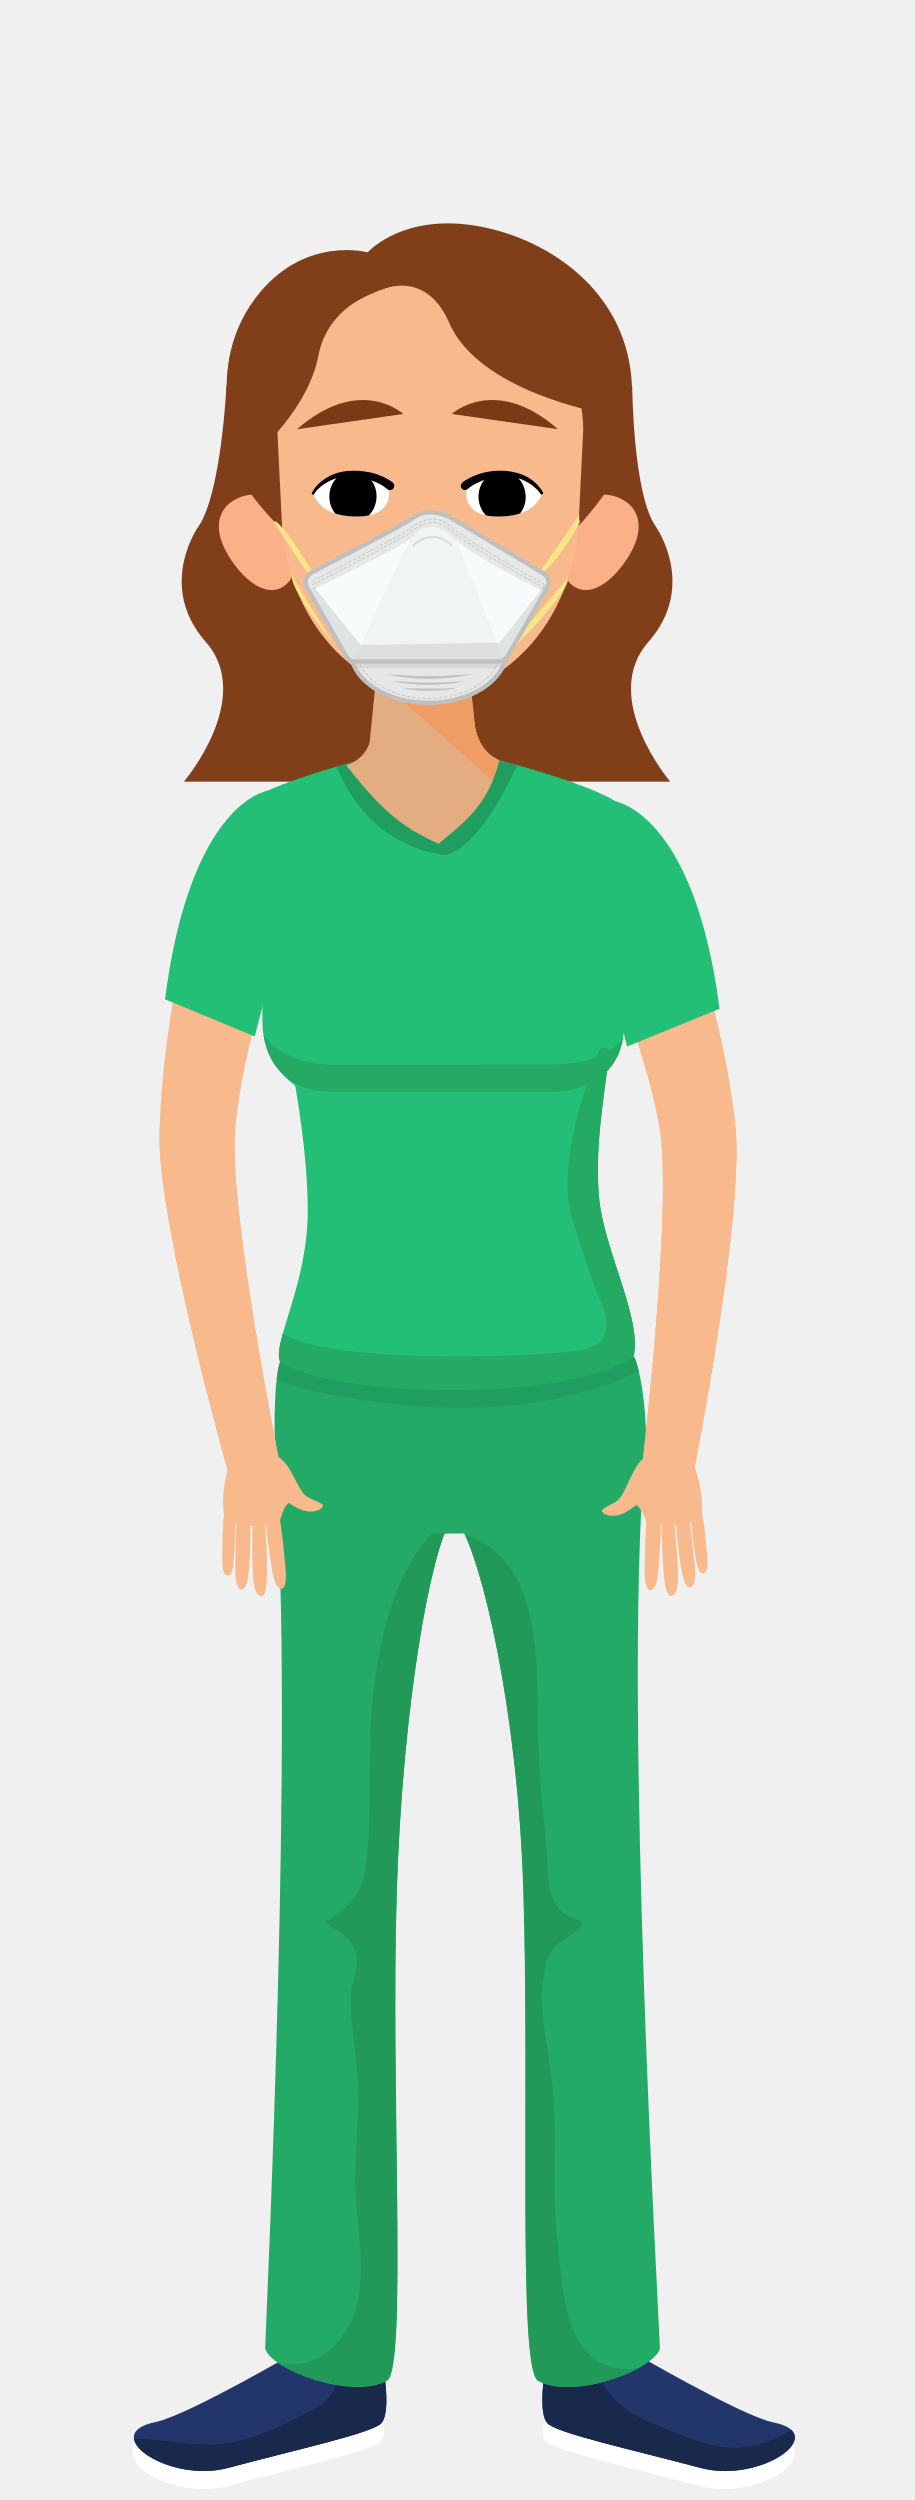
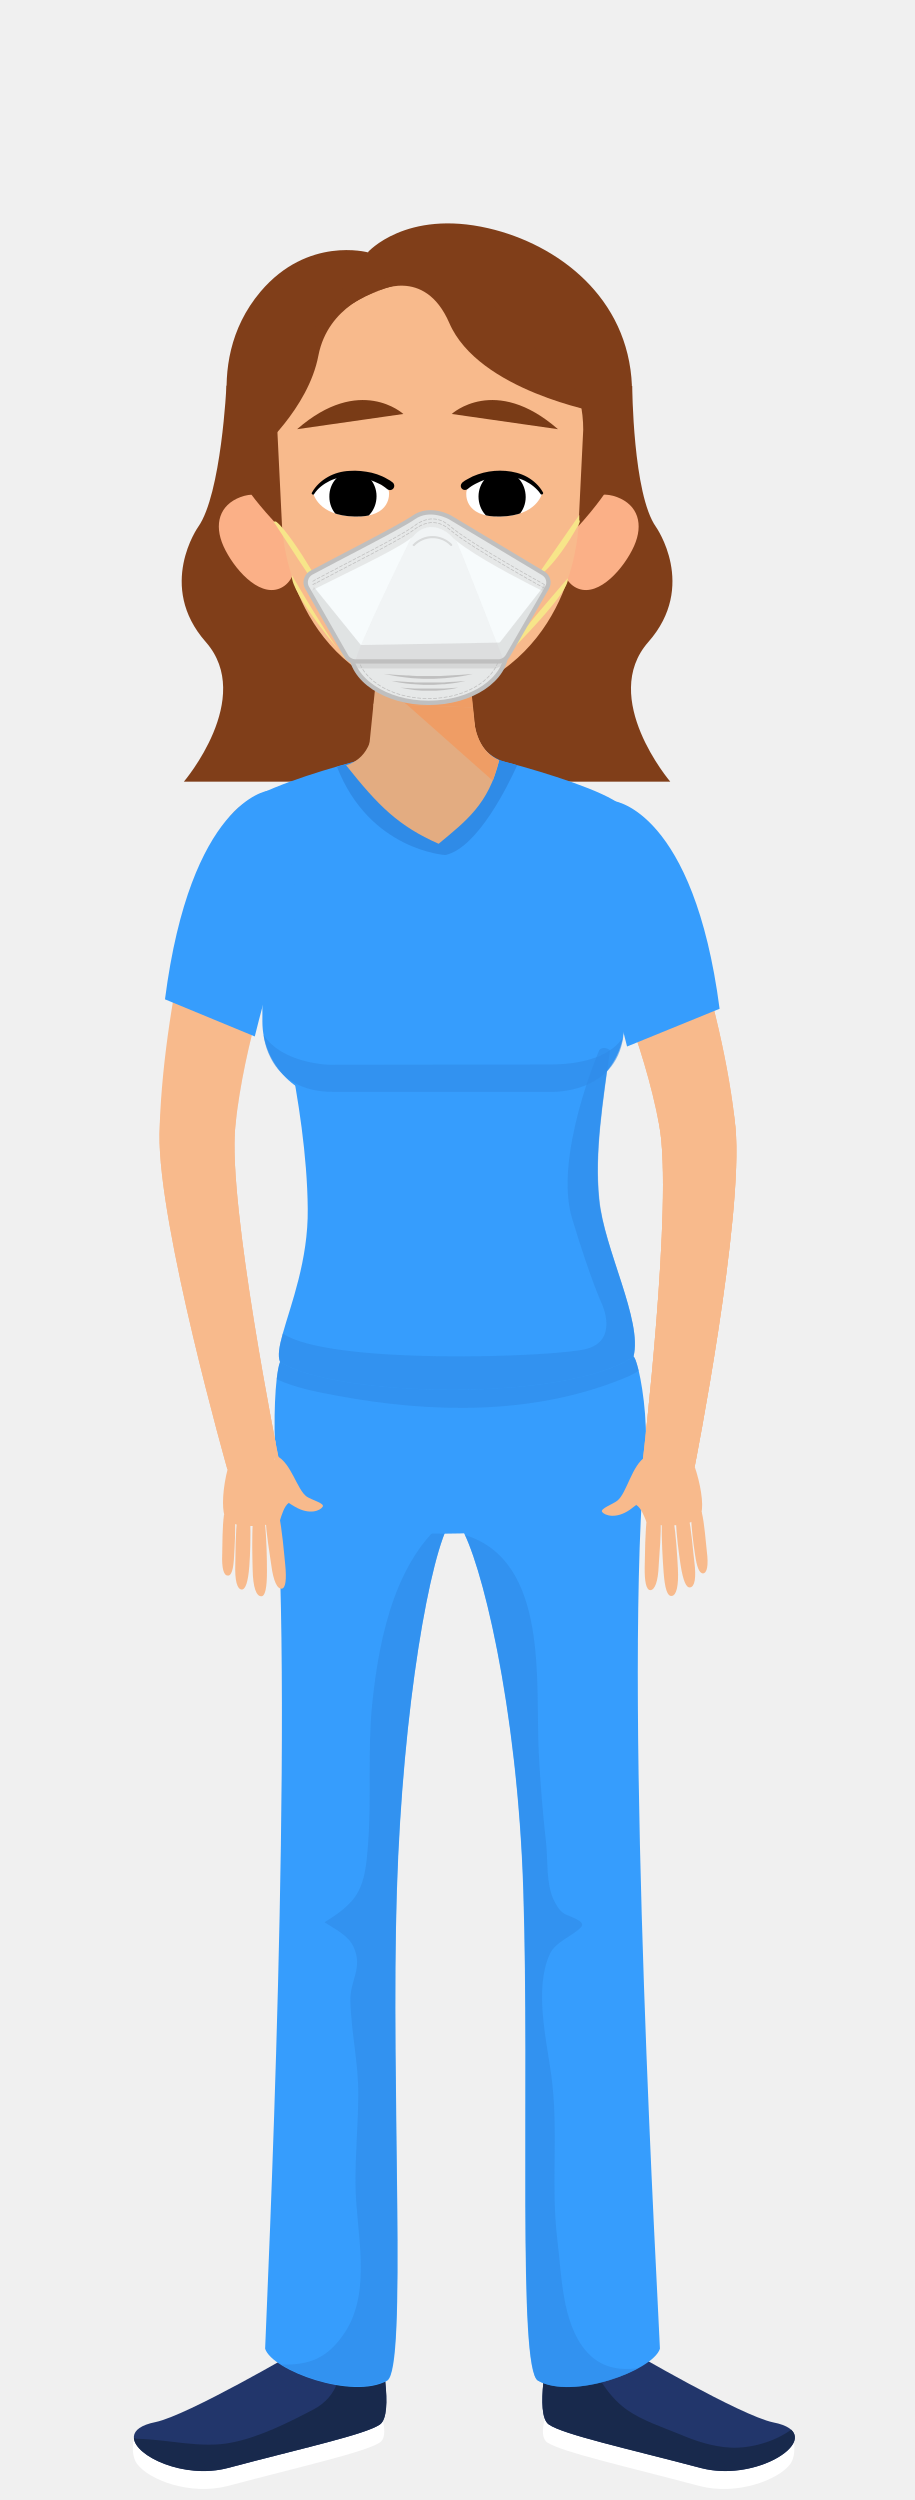
<svg xmlns="http://www.w3.org/2000/svg" xmlns:xlink="http://www.w3.org/1999/xlink" version="1.1" id="Layer_1" x="0px" y="0px" viewBox="0 0 300.5 821.3" style="enable-background:new 0 0 300.5 821.3;" xml:space="preserve">
  <style type="text/css">
	.st0{fill:#F8BA8C;}
	.st1{fill:#FFFFFF;}
	.st2{fill:#22366B;}
	.st3{fill:#18294C;}
- 	.st4{fill:#22AA66;}
- 	.st5{fill:#229958;}
- 	.st6{fill:#209E5F;}
- 	.st7{fill:#803E19;}
- 	.st8{fill:#FBB087;}
- 	.st9{fill:#EF9D65;}
- 	.st10{fill:#E3AC81;}
+ 	.st4{fill:#369DFD;}
+ 	.st5{opacity:0.6;fill:#2F8BE7;}
+ 	.st6{fill:#803E19;}
+ 	.st7{fill:#FBB087;}
+ 	.st8{fill:none;}
+ 	.st9{fill:#E3AC81;}
+ 	.st10{fill:#EF9D65;}
	.st11{clip-path:url(#SVGID_2_);}
	.st12{clip-path:url(#SVGID_4_);}
	.st13{fill:#793B16;}
- 	.st14{fill:#24BF77;}
- 	.st15{fill:#24AA63;}
- 	.st16{fill:#EADBD5;}
- 	.st17{fill:#EADBD8;}
- 	.st18{fill:#F7E589;}
- 	.st19{fill:#E6E8E8;}
- 	.st20{fill:none;stroke:#BFBFBF;stroke-width:1.433;stroke-miterlimit:10;}
- 	.st21{fill:none;stroke:#BFBFBF;stroke-width:0.249;stroke-miterlimit:10;stroke-dasharray:0,0.498,1.246,0,0,0;}
- 	.st22{opacity:0.4;fill:#BFBFBF;enable-background:new    ;}
- 	.st23{fill:none;stroke:#BFBFBF;stroke-width:0.239;stroke-miterlimit:10;stroke-dasharray:1.194,0,0,0;}
- 	.st24{fill:none;stroke:#BFBFBF;stroke-width:0.239;stroke-miterlimit:10;stroke-dasharray:0,0.468,1.194,0,0,0;}
- 	.st25{fill:#BFBFBF;}
- 	.st26{fill:#F7FBFC;}
- 	.st27{opacity:0.3;}
- 	.st28{opacity:0.4;clip-path:url(#SVGID_6_);fill:#BFBFBF;enable-background:new    ;}
- 	.st29{opacity:0.5;}
+ 	.st14{fill:#2F8BE7;}
+ 	.st15{fill:#EADBD5;}
+ 	.st16{fill:#EADBD8;}
+ 	.st17{fill:#F7E589;}
+ 	.st18{fill:#E6E8E8;}
+ 	.st19{fill:none;stroke:#BFBFBF;stroke-width:1.433;stroke-miterlimit:10;}
+ 	.st20{fill:none;stroke:#BFBFBF;stroke-width:0.249;stroke-miterlimit:10;stroke-dasharray:0,0.498,1.246,0,0,0;}
+ 	.st21{opacity:0.4;fill:#BFBFBF;enable-background:new    ;}
+ 	.st22{fill:none;stroke:#BFBFBF;stroke-width:0.239;stroke-miterlimit:10;stroke-dasharray:1.194,0,0,0;}
+ 	.st23{fill:none;stroke:#BFBFBF;stroke-width:0.239;stroke-miterlimit:10;stroke-dasharray:0,0.468,1.194,0,0,0;}
+ 	.st24{fill:#BFBFBF;}
+ 	.st25{fill:#F7FBFC;}
+ 	.st26{opacity:0.3;}
+ 	.st27{opacity:0.4;clip-path:url(#SVGID_6_);fill:#BFBFBF;enable-background:new    ;}
+ 	.st28{opacity:0.5;}
</style>
  <g id="BACKGROUND">
</g>
  <g id="OBJECT">
    <path class="st0" d="M228.2,481.9l-17-2.4c0,0,10-84.7,5.4-109.7c-5.1-27.7-17.9-55.3-17.9-55.3s-6.9-55.1,6.3-49.7   s32.8,66.9,36.6,105.5C244.4,400,228.2,481.9,228.2,481.9z" />
    <g>
      <g>
        <g>
          <g>
            <path class="st1" d="M74.8,816.7c24.4-6.5,45.1-11.1,50-14.3c3.3-2.2-0.1-10.7-0.1-10.7L98.4,778L44,800.8c0,0-1.3,5.4,1,8.6       C48.9,814.7,62.5,819.9,74.8,816.7z" />
            <path class="st1" d="M229.8,816.7c-24.4-6.5-45.1-11.1-50-14.3c-3.3-2.2,0.1-10.7,0.1-10.7l26.3-13.7l54.4,22.9       c0,0,1.3,5.4-1,8.6C255.7,814.7,242.1,819.9,229.8,816.7z" />
            <path class="st2" d="M230.3,810.8c-24.4-6.5-45.2-11-50-14.3s0-24.9,0-24.9l26.4,0.5c0,0,36.7,21.5,47.3,23.7       C273.1,799.5,250,815.9,230.3,810.8z" />
            <path class="st3" d="M259.9,798.2c-5.4,4-13.4,6.2-19.8,5.9c-5.9-0.3-11.4-2.1-16.8-4.4c-5.6-2.3-12.3-4.5-17.3-8       c-7.2-5.1-10.4-12.9-15.2-19.9l-10.5-0.2c0,0-4.8,21.5,0,24.9c4.8,3.3,25.6,7.9,50,14.3C247,815.2,266.2,804,259.9,798.2z" />
            <path class="st4" d="M151.2,501.4c6.7,10.5,18.8,58.9,20.7,119.6c2.1,65.5-1.9,157.2,4.8,161.1c11.3,6.4,37.8-3.3,40.1-10.5       c-0.5-13.9-11.7-207.7-5.3-288.7C174.1,461.1,136,477.4,151.2,501.4z" />
            <path class="st5" d="M192.4,772.2c-7.8-9.2-7.9-25-9.3-36.4c-2.2-18.1,0.5-35.9-2-54.1c-1.6-11.8-5.7-28.6-0.4-39.9       c1.9-4,7.4-5.7,10.2-8.7c1.9-2-4.3-3.6-5.5-4.4c-1.7-1-2.9-3.2-3.7-5c-2.3-5.4-1.7-12.5-2.3-18.3c-1.1-9.8-1.9-19.7-2.4-29.5       c-1.2-22.8,3.6-63-24.2-71.6c6.9,14.8,17.4,60.5,19.2,116.7c2.1,65.5-1.9,157.2,4.8,161.1c8,4.6,23.7,1,32.9-4.1       C203.3,778.8,197.2,777.9,192.4,772.2z" />
            <path class="st2" d="M74.8,810.8c24.4-6.5,45.2-11,50-14.3s0-24.9,0-24.9L98.4,772c0,0-36.7,21.5-47.3,23.7       C32,799.5,55.2,815.9,74.8,810.8z" />
            <path class="st3" d="M124.8,771.6l-14,0.3c2.4,7.1,0.2,15.5-7.9,19.7c-8.2,4.3-17.6,9-26.6,10.8c-10.1,2.1-20.8-1-31-1.2       c-0.5,0-0.9-0.1-1.3-0.3c0.2,5.9,16.4,13.7,30.8,9.9c24.4-6.5,45.2-11,50-14.3C129.6,793.1,124.8,771.6,124.8,771.6z" />
            <path class="st4" d="M148.1,499.5c-6.7,10.5-15.8,60.8-17.7,121.5c-2.1,65.5,3.5,157.2-3.2,161.1c-11.3,6.4-37.8-3.3-40.1-10.5       c0.5-14.3,9.7-207.4,3.2-288.8C127.8,461,163.3,475.6,148.1,499.5z" />
            <path class="st5" d="M148.1,499.5c0.5-0.8,0.9-1.5,1.3-2.3c-19.2,13-24.8,40.2-27.1,62.3c-1.6,15.6-0.2,31-1.4,46.5       c-0.5,6.1-0.9,13.2-5,18.1c-2.6,3.1-5.9,5.3-9.3,7.4c3.5,2.3,7.8,4.3,9.5,8c3.3,7-1.2,11-1,18c0.3,10.1,2.6,20.1,2.6,30.3       c0,10.3-1.1,20.5-0.9,30.8c0.3,15.1,5.4,33.8-3.4,47.5c-6,9.2-12.5,10.9-21,10.7c8.9,5.6,26.2,10,34.7,5.1       c6.7-3.8,1.1-95.6,3.2-161.1C132.3,560.3,141.4,510.1,148.1,499.5z" />
            <path class="st4" d="M211.6,482.9c-3.2,26.1-117,27.9-120.2,4.9c-1.5-10.9-1.5-26-0.5-34.8c0.3-2.4,0.6-4.3,1.1-5.6       c2-6,112.9-18.2,116.1-1.7c0.4,0,1,1.7,1.7,4.5C211.4,457,213.2,470.4,211.6,482.9z" />
-             <path class="st6" d="M209.8,450.3c-1.7,1.2-3.6,2-5.6,2.8c-29.4,11.8-62.5,11.2-93.6,5.4c-6.3-1.2-13.5-2.5-19.7-5.4       c0.3-2.4,0.6-4.3,1.1-5.6c2-6,112.9-18.2,116.1-1.7C208.5,445.7,209.1,447.4,209.8,450.3z" />
-             <g>
-               <path class="st7" d="M74.4,126.7c0,0-1.7,35.7-9.3,46.4c0,0-13.7,19.4,2.5,37.8s-7.2,45.9-7.2,45.9H139V122.1L74.4,126.7z" />
-               <path class="st7" d="M207.7,126.8c0,0,0.2,35.6,7.8,46.3c0,0,13.7,19.4-2.5,37.8s7.2,45.9,7.2,45.9h-78.5V122.1L207.7,126.8z" />
-               <path class="st7" d="M203.4,137.9c0,34.8-28.2,62.9-62.9,62.9s-62.9-28.2-62.9-62.9c0-34.8,28.2-57.6,62.9-57.6        S203.4,103.1,203.4,137.9z" />
-               <g>
-                 <g>
-                   <g>
-                     <path class="st8" d="M95.6,171.9c3.2,7.2,3,18.9-3.9,21.5s-15-6.7-18.3-14c-3.2-7.2-1.3-13.5,5.6-16.1           C85.9,160.7,92.4,164.6,95.6,171.9z" />
-                   </g>
-                 </g>
-                 <line class="st9" x1="81.1" y1="172" x2="92.6" y2="181.1" />
-               </g>
-               <g>
-                 <g>
-                   <g>
-                     <path class="st8" d="M186.1,171.9c-3.2,7.2-3,18.9,3.9,21.5s15-6.7,18.3-14c3.2-7.2,1.3-13.5-5.6-16.1           C195.8,160.7,189.3,164.6,186.1,171.9z" />
-                   </g>
-                 </g>
-                 <line class="st9" x1="201.8" y1="172" x2="190.3" y2="181.1" />
-               </g>
-               <path class="st7" d="M198.4,162.5c0,0-25.1,37-57,37s-58.8-37-58.8-37c0-30.6,26.9-74,58.8-74S198.4,131.8,198.4,162.5z" />
-               <g>
-                 <polygon class="st10" points="124.7,211.6 117.4,283.5 160.5,283.5 153.1,210.9        " />
-                 <polygon class="st9" points="123.7,223.8 157.2,249.7 153.6,214.9        " />
+             <path class="st5" d="M209.8,450.3c-1.7,1.2-3.6,2-5.6,2.8c-29.4,11.8-62.5,11.2-93.6,5.4c-6.3-1.2-13.5-2.5-19.7-5.4       c0.3-2.4,0.6-4.3,1.1-5.6c2-6,112.9-18.2,116.1-1.7C208.5,445.7,209.1,447.4,209.8,450.3z" />
+             <g>
+               <path class="st6" d="M74.4,126.7c0,0-1.7,35.7-9.3,46.4c0,0-13.7,19.4,2.5,37.8s-7.2,45.9-7.2,45.9H139V122.1L74.4,126.7z" />
+               <path class="st6" d="M207.7,126.8c0,0,0.2,35.6,7.8,46.3c0,0,13.7,19.4-2.5,37.8s7.2,45.9,7.2,45.9h-78.5V122.1L207.7,126.8z" />
+               <path class="st6" d="M203.4,137.9c0,34.8-28.2,62.9-62.9,62.9s-62.9-28.2-62.9-62.9c0-34.8,28.2-57.6,62.9-57.6        S203.4,103.1,203.4,137.9z" />
+               <g>
+                 <g>
+                   <g>
+                     <path class="st7" d="M95.6,171.9c3.2,7.2,3,18.9-3.9,21.5s-15-6.7-18.3-14c-3.2-7.2-1.3-13.5,5.6-16.1           C85.9,160.7,92.4,164.6,95.6,171.9z" />
+                   </g>
+                 </g>
+                 <line class="st8" x1="81.1" y1="172" x2="92.6" y2="181.1" />
+               </g>
+               <g>
+                 <g>
+                   <g>
+                     <path class="st7" d="M186.1,171.9c-3.2,7.2-3,18.9,3.9,21.5s15-6.7,18.3-14c3.2-7.2,1.3-13.5-5.6-16.1           C195.8,160.7,189.3,164.6,186.1,171.9z" />
+                   </g>
+                 </g>
+                 <line class="st8" x1="201.8" y1="172" x2="190.3" y2="181.1" />
+               </g>
+               <path class="st6" d="M198.4,162.5c0,0-25.1,37-57,37s-58.8-37-58.8-37c0-30.6,26.9-74,58.8-74S198.4,131.8,198.4,162.5z" />
+               <g>
+                 <polygon class="st9" points="124.7,211.6 117.4,283.5 160.5,283.5 153.1,210.9        " />
+                 <polygon class="st10" points="123.7,223.8 157.2,249.7 153.6,214.9        " />
              </g>
              <g>
                <g>
                  <path id="XMLID_9_" class="st0" d="M141.4,92.3L141.4,92.3c-26.7,0-50.3,23.4-50.3,48.9l1.5,30.6c0,0,0.6,43.4,41.7,56.6          c4.6,1.5,9.5,1.5,14.1,0c41.2-13.2,41.7-56.6,41.7-56.6l1.5-30.6C191.7,115.7,168.1,92.3,141.4,92.3z" />
                </g>
              </g>
              <g>
                <g>
                  <g>
                    <g>
                      <path id="XMLID_8_" class="st1" d="M153.2,161.8c0,0,0.1-6.5,12.5-5.6c11.1,0.8,12.4,5.8,12.4,5.8s-1.6,7.5-13.8,7.7            C152.1,170,153.2,161.8,153.2,161.8z" />
                    </g>
                    <g>
-                       <defs>
-                         <path id="SVGID_1_" d="M153.2,161.8c0,0,0.1-6.5,12.5-5.6c11.1,0.8,12.4,5.8,12.4,5.8s-1.6,7.5-13.8,7.7             C152.1,170,153.2,161.8,153.2,161.8z" />
-                       </defs>
-                       <clipPath id="SVGID_2_">
-                         <use xlink:href="#SVGID_1_" style="overflow:visible;" />
-                       </clipPath>
-                       <path class="st11" d="M172.7,163.3c0,4.6-3.5,8.4-7.8,8.3c-4.3,0-7.7-3.8-7.7-8.5c0-4.6,3.5-8.4,7.8-8.3            C169.3,154.8,172.7,158.6,172.7,163.3z" />
+                       <g>
+                         <defs>
+                           <path id="SVGID_1_" d="M153.2,161.8c0,0,0.1-6.5,12.5-5.6c11.1,0.8,12.4,5.8,12.4,5.8s-1.6,7.5-13.8,7.7              C152.1,170,153.2,161.8,153.2,161.8z" />
+                         </defs>
+                         <clipPath id="SVGID_2_">
+                           <use xlink:href="#SVGID_1_" style="overflow:visible;" />
+                         </clipPath>
+                         <path class="st11" d="M172.7,163.3c0,4.6-3.5,8.4-7.8,8.3c-4.3,0-7.7-3.8-7.7-8.5c0-4.6,3.5-8.4,7.8-8.3             C169.3,154.8,172.7,158.6,172.7,163.3z" />
+                       </g>
                    </g>
                  </g>
                  <g>
                    <path d="M151.9,158.5c0.6-0.5,1.1-0.8,1.7-1.1c0.6-0.3,1.1-0.6,1.7-0.9c1.2-0.5,2.3-0.9,3.5-1.2c2.4-0.6,4.9-0.8,7.3-0.6           c2.5,0.2,4.9,0.8,7.1,2c2.1,1.2,4,2.9,5.2,5.1c0.1,0.2,0,0.5-0.2,0.6s-0.5,0.1-0.6-0.1l0,0c-1.2-1.8-3.1-3.3-5.1-4.3           s-4.3-1.4-6.5-1.4s-4.5,0.4-6.6,1c-1.1,0.3-2.1,0.8-3.1,1.3c-0.5,0.3-1,0.5-1.4,0.8s-0.9,0.6-1.2,0.9l0,0           c-0.6,0.5-1.5,0.5-2-0.1S151.3,159.1,151.9,158.5C151.9,158.6,151.9,158.5,151.9,158.5z" />
                  </g>
                </g>
                <g>
                  <g>
                    <g>
                      <path id="XMLID_7_" class="st1" d="M127.8,161.8c0,0-0.1-6.5-12.5-5.6c-11.1,0.8-12.4,5.8-12.4,5.8s1.5,7.5,13.7,7.7            C128.8,170,127.8,161.8,127.8,161.8z" />
                    </g>
                    <g>
-                       <defs>
-                         <path id="SVGID_3_" d="M127.8,161.8c0,0-0.1-6.5-12.5-5.6c-11.1,0.8-12.4,5.8-12.4,5.8s1.5,7.5,13.7,7.7             C128.8,170,127.8,161.8,127.8,161.8z" />
-                       </defs>
-                       <clipPath id="SVGID_4_">
-                         <use xlink:href="#SVGID_3_" style="overflow:visible;" />
-                       </clipPath>
-                       <path class="st12" d="M108.2,163.2c0,4.6,3.5,8.4,7.8,8.3c4.3,0,7.7-3.8,7.7-8.5c0-4.6-3.5-8.4-7.8-8.3            C111.6,154.8,108.1,158.6,108.2,163.2z" />
+                       <g>
+                         <defs>
+                           <path id="SVGID_3_" d="M127.8,161.8c0,0-0.1-6.5-12.5-5.6c-11.1,0.8-12.4,5.8-12.4,5.8s1.5,7.5,13.7,7.7              C128.8,170,127.8,161.8,127.8,161.8z" />
+                         </defs>
+                         <clipPath id="SVGID_4_">
+                           <use xlink:href="#SVGID_3_" style="overflow:visible;" />
+                         </clipPath>
+                         <path class="st12" d="M108.2,163.2c0,4.6,3.5,8.4,7.8,8.3c4.3,0,7.7-3.8,7.7-8.5c0-4.6-3.5-8.4-7.8-8.3             C111.6,154.8,108.1,158.6,108.2,163.2z" />
+                       </g>
                    </g>
                  </g>
                  <g>
                    <path d="M127.1,160.6c-0.3-0.3-0.8-0.6-1.2-0.9c-0.4-0.3-0.9-0.6-1.4-0.8c-1-0.5-2-0.9-3.1-1.3c-2.1-0.7-4.4-1-6.6-1           s-4.5,0.4-6.5,1.4s-3.9,2.4-5.1,4.3l0,0c-0.1,0.2-0.4,0.3-0.6,0.1c-0.2-0.1-0.3-0.4-0.1-0.6c1.2-2.2,3.1-3.9,5.2-5.1           c2.1-1.2,4.6-1.9,7.1-2c2.5-0.2,4.9,0.1,7.3,0.6c1.2,0.3,2.4,0.7,3.5,1.2c0.6,0.3,1.1,0.5,1.7,0.9c0.6,0.3,1.1,0.6,1.7,1.1           c0.6,0.5,0.7,1.4,0.2,2S127.8,161.2,127.1,160.6C127.2,160.7,127.1,160.7,127.1,160.6L127.1,160.6z" />
                  </g>
                </g>
                <path class="st13" d="M148.4,136c0,0,14.2-13.1,34.9,5L148.4,136z" />
                <path class="st13" d="M132.5,136c0,0-14.2-13.1-34.9,5L132.5,136z" />
                <path class="st1" d="M127.5,191.9h27.3c0,0-1.5,8.9-13.7,8.9C128.8,200.8,127.5,191.9,127.5,191.9z" />
              </g>
-               <path class="st7" d="M123.7,95.8c0,0-15.9,4.5-19.1,21c-3.3,17.5-19.9,31.7-19.9,31.7s7.1-41.9,7.8-43.2        C93.3,104,123.7,95.8,123.7,95.8z" />
-               <path class="st7" d="M123.7,95.8c0,0,15.7-8.6,23.9,10.3c9.6,22.3,49.3,29.4,49.3,29.4S202,109,176.1,98        C150.3,86.9,139.5,86.6,123.7,95.8z" />
-               <path class="st7" d="M120.8,82.9c0,0,12.5-14.2,39.7-7.9c22.8,5.3,45.9,22.7,47.1,51.7l-10.3,9.4L157.2,95L120.8,82.9z" />
-               <path class="st7" d="M120.8,82.9c0,0-19.7-5.4-35.2,12.9C65,120.2,79.2,152,79.2,152l25.1-45.5L120.8,82.9z" />
-             </g>
-             <path class="st14" d="M208.1,445.7c-22.4,15.1-98,13.3-116.1,1.7c-0.8-1.9-0.3-5,0.9-9.3c2.6-9.4,8.4-24.1,8.2-41       c-0.3-34.8-12-76.2-12-76.2s6.4,2.6-0.2-0.6c0-0.1-0.1-0.2-0.1-0.3c-0.1-0.2-0.1-0.4-0.2-0.6c0,0,0,0,0-0.1l0,0       c0-0.1-0.1-0.2-0.1-0.3c-0.2-0.8-0.5-1.7-0.9-2.8c-0.2-0.7-0.4-1.4-0.6-2.1c-0.1-0.2-0.1-0.4-0.2-0.6c-0.1-0.4-0.3-0.8-0.4-1.3       c0,0,0,0,0-0.1l0,0c-1.7-5.6-3.4-11.7-4.8-17.5c-0.2-0.9-0.5-1.9-0.7-2.8c0-0.1,0-0.1,0-0.2c-2.6-10.1-5.1-23.9-3-25.7       c0.3-0.4,0.8-0.8,1.3-1.2l0,0c6-5.2,24.6-11.1,37.3-14.5l0,0c6.9-1.9,21.1-5.3,24.9-6c0,0,12.1,2.7,25,6.2l0,0       c13.5,3.6,32.1,9.5,37.6,14.1l0,0c0.6,0.5,1.1,1,1.4,1.5c1.2,1.8,0.7,9.3-0.3,20.4c-1.1,12.2-2.2,24.5-2.6,36.9       c0,0.2,0,0.3,0,0.4c-0.3,6.9-1.2,14.1-2.2,21.4c-2.2,16.5-5.1,33.5-3.5,48.9C198.4,410.4,211.2,433.9,208.1,445.7z" />
-             <path class="st14" d="M179.2,361.6h-67c-14.3,0-26-11.7-26-26v-4.4c0-14.3,11.7-26,26-26h67c14.3,0,20.2,0.5,20.2,14.8       l5.8,15.5C205.2,349.9,193.5,361.6,179.2,361.6z" />
-             <path class="st15" d="M208.1,445.7c-22.4,15.1-98,13.3-116.1,1.7c-0.8-1.9-0.3-5,0.9-9.3c15.6,10.5,89.3,7.7,99.5,5.1       c11.1-2.7,5.3-14.9,5.3-14.9s-3.5-7.4-9.7-27.8c-6.3-20.4,8.9-55.6,8.9-55.6c1-0.9,2.2-0.8,3.5,0.1       c-2.2,16.5-5.1,33.5-3.5,48.9C198.4,410.4,211.2,433.9,208.1,445.7z" />
-             <path class="st6" d="M169.9,251.4c-2.7,6-12.9,27.2-23.6,29.5c0,0-24.9-1.5-35.6-29c2-0.6,3.9-1.1,5.8-1.6l0,0       c0.2-0.1,0.4-0.2,0.6-0.3c0.1-0.1,0.3-0.2,0.4-0.3c1.3-0.9,3.3-2.5,5.4-5.4c0.1-0.2,0.2-0.3,0.3-0.5c0.2-0.3,0.4-0.6,0.6-1       c0.1-0.2,0.2-0.4,0.3-0.6c0.5-1,0.9-2,1.2-3.2c2.1-0.1,4.6-0.2,7.2-0.3l0,0c7.4-0.2,16.2,0,23.4,1.1c0.7,2.3,1.5,3.9,2.6,5.5       c2.3,3.3,6.3,4.7,7.4,5c0.2,0.1,0.3,0.1,0.3,0.1l0,0C167.6,250.7,168.7,251,169.9,251.4z" />
-             <path class="st16" d="M78.6,338.2c-2.2,8.2-5.1,17.6-9.9,24.7c-1.4,2-2.9,4.9-5.2,6c-4.9,2.5-3.1,5.5,0,8.6       c13,12.9,6.9,31.4,10.3,47.8c2,9.6,4.4,19.2,6.7,28.6c2,7.7,5.6,14.2,10.1,20.4c-3.4-17.8-15.5-82.6-13.3-104.3       c2.9-28,13.3-56.6,13.3-56.6s0-4.4-0.3-10.6c-1.2,2.9-2.5,5.8-3.6,8.7C83.3,320.3,81,329.2,78.6,338.2z" />
+               <path class="st6" d="M123.7,95.8c0,0-15.9,4.5-19.1,21c-3.3,17.5-19.9,31.7-19.9,31.7s7.1-41.9,7.8-43.2        C93.3,104,123.7,95.8,123.7,95.8z" />
+               <path class="st6" d="M123.7,95.8c0,0,15.7-8.6,23.9,10.3c9.6,22.3,49.3,29.4,49.3,29.4S202,109,176.1,98        C150.3,86.9,139.5,86.6,123.7,95.8z" />
+               <path class="st6" d="M120.8,82.9c0,0,12.5-14.2,39.7-7.9c22.8,5.3,45.9,22.7,47.1,51.7l-10.3,9.4L157.2,95L120.8,82.9z" />
+               <path class="st6" d="M120.8,82.9c0,0-19.7-5.4-35.2,12.9C65,120.2,79.2,152,79.2,152l25.1-45.5L120.8,82.9z" />
+             </g>
+             <path class="st4" d="M208.1,445.7c-22.4,15.1-98,13.3-116.1,1.7c-0.8-1.9-0.3-5,0.9-9.3c2.6-9.4,8.4-24.1,8.2-41       c-0.3-34.8-12-76.2-12-76.2s6.4,2.6-0.2-0.6c0-0.1-0.1-0.2-0.1-0.3c-0.1-0.2-0.1-0.4-0.2-0.6c0,0,0,0,0-0.1l0,0       c0-0.1-0.1-0.2-0.1-0.3c-0.2-0.8-0.5-1.7-0.9-2.8c-0.2-0.7-0.4-1.4-0.6-2.1c-0.1-0.2-0.1-0.4-0.2-0.6c-0.1-0.4-0.3-0.8-0.4-1.3       c0,0,0,0,0-0.1l0,0c-1.7-5.6-3.4-11.7-4.8-17.5c-0.2-0.9-0.5-1.9-0.7-2.8c0-0.1,0-0.1,0-0.2c-2.6-10.1-5.1-23.9-3-25.7       c0.3-0.4,0.8-0.8,1.3-1.2l0,0c6-5.2,24.6-11.1,37.3-14.5l0,0c6.9-1.9,21.1-5.3,24.9-6c0,0,12.1,2.7,25,6.2l0,0       c13.5,3.6,32.1,9.5,37.6,14.1l0,0c0.6,0.5,1.1,1,1.4,1.5c1.2,1.8,0.7,9.3-0.3,20.4c-1.1,12.2-2.2,24.5-2.6,36.9       c0,0.2,0,0.3,0,0.4c-0.3,6.9-1.2,14.1-2.2,21.4c-2.2,16.5-5.1,33.5-3.5,48.9C198.4,410.4,211.2,433.9,208.1,445.7z" />
+             <path class="st4" d="M179.2,361.6h-67c-14.3,0-26-11.7-26-26v-4.4c0-14.3,11.7-26,26-26h67c14.3,0,20.2,0.5,20.2,14.8l5.8,15.5       C205.2,349.9,193.5,361.6,179.2,361.6z" />
+             <path class="st5" d="M208.1,445.7c-22.4,15.1-98,13.3-116.1,1.7c-0.8-1.9-0.3-5,0.9-9.3c15.6,10.5,89.3,7.7,99.5,5.1       c11.1-2.7,5.3-14.9,5.3-14.9s-3.5-7.4-9.7-27.8c-6.3-20.4,8.9-55.6,8.9-55.6c1-0.9,2.2-0.8,3.5,0.1       c-2.2,16.5-5.1,33.5-3.5,48.9C198.4,410.4,211.2,433.9,208.1,445.7z" />
+             <path class="st14" d="M169.9,251.4c-2.7,6-12.9,27.2-23.6,29.5c0,0-24.9-1.5-35.6-29c2-0.6,3.9-1.1,5.8-1.6l0,0       c0.2-0.1,0.4-0.2,0.6-0.3c0.1-0.1,0.3-0.2,0.4-0.3c1.3-0.9,3.3-2.5,5.4-5.4c0.1-0.2,0.2-0.3,0.3-0.5c0.2-0.3,0.4-0.6,0.6-1       c0.1-0.2,0.2-0.4,0.3-0.6c0.5-1,0.9-2,1.2-3.2c2.1-0.1,4.6-0.2,7.2-0.3l0,0c7.4-0.2,16.2,0,23.4,1.1c0.7,2.3,1.5,3.9,2.6,5.5       c2.3,3.3,6.3,4.7,7.4,5c0.2,0.1,0.3,0.1,0.3,0.1l0,0C167.6,250.7,168.7,251,169.9,251.4z" />
+             <path class="st15" d="M78.6,338.2c-2.2,8.2-5.1,17.6-9.9,24.7c-1.4,2-2.9,4.9-5.2,6c-4.9,2.5-3.1,5.5,0,8.6       c13,12.9,6.9,31.4,10.3,47.8c2,9.6,4.4,19.2,6.7,28.6c2,7.7,5.6,14.2,10.1,20.4c-3.4-17.8-15.5-82.6-13.3-104.3       c2.9-28,13.3-56.6,13.3-56.6s0-4.4-0.3-10.6c-1.2,2.9-2.5,5.8-3.6,8.7C83.3,320.3,81,329.2,78.6,338.2z" />
          </g>
        </g>
        <path class="st0" d="M228.2,481.9l-17-2.4c0,0,10-84.7,5.4-109.7c-5.1-27.7-17.9-55.3-17.9-55.3s-6.9-55.1,6.3-49.7     s32.8,66.9,36.6,105.5C244.4,400,228.2,481.9,228.2,481.9z" />
        <path class="st0" d="M74.7,482.7l16.8-3.8c0,0-16.8-83.6-14.2-108.9c2.9-28,13.3-56.6,13.3-56.6s1.3-55.2-11.3-48.7     c-12.7,6.5-26.2,69.1-26.9,107.8C51.9,402.4,74.7,482.7,74.7,482.7z" />
      </g>
    </g>
-     <path class="st14" d="M87.9,259.8c0,0-25.3,3.4-33.7,68.5l29.5,12.2c0,0,8.4-34.6,12.5-37.6C100.4,299.9,91.5,258.6,87.9,259.8z" />
-     <path class="st14" d="M201.8,263.2c0,0,26.1,3.1,34.6,68.2L206,343.8c0,0-8.4-34.6-12.5-37.6C189.4,303.3,198.3,262,201.8,263.2z" />
+     <path class="st4" d="M87.9,259.8c0,0-25.3,3.4-33.7,68.5l29.5,12.2c0,0,8.4-34.6,12.5-37.6C100.4,299.9,91.5,258.6,87.9,259.8z" />
+     <path class="st4" d="M201.8,263.2c0,0,26.1,3.1,34.6,68.2L206,343.8c0,0-8.4-34.6-12.5-37.6C189.4,303.3,198.3,262,201.8,263.2z" />
    <path class="st0" d="M74.7,482.7l16.8-3.8c0,0-16.8-83.6-14.2-108.9c2.9-28-24.2-36.3-24.9,2.5C51.9,402.4,74.7,482.7,74.7,482.7z" />
    <g>
      <path class="st0" d="M230.4,497c1.6-5.7-4.1-27.2-11.2-26.3c-4,0.5-10.4,16.1-10.2,23.7c1.6,0.9,2.7,3.9,3.3,5.4    C213,501.4,228.8,502.7,230.4,497z" />
      <path class="st0" d="M218,516.4c-0.3-4.1-0.7-10.6-0.6-16.3c1.3-0.1,2.6-0.4,3.9-0.8c0.8,5.3,1.2,12,1.4,16c0.3,5.8-0.5,8.8-2,9    C219.2,524.5,218.4,521.8,218,516.4z" />
      <path class="st0" d="M223.6,514.2c-0.6-3.9-1.4-9.9-1.6-15.3c1.3-0.1,2.9-0.6,4.1-1.1c1.1,4.9,1.5,11.4,2,15.2    c0.7,5.5,0.1,8.3-1.4,8.5C225.4,521.7,224.4,519.2,223.6,514.2z" />
      <path class="st0" d="M228.3,510.5c-0.5-3.3-1.2-8.5-1.3-13c1.1-0.1,2.5-0.5,3.5-0.9c1,4.2,1.3,9.7,1.7,13c0.6,4.7,0.1,7.1-1.2,7.3    C229.7,516.9,228.9,514.8,228.3,510.5z" />
      <path class="st0" d="M211.8,514.6c0.1-3.9,0.1-11.4,0.8-16.7c1.3,0.1,3.2,1.3,4.4,1c0.3,5-0.4,11.5-0.6,15.3    c-0.2,5.5-1.3,8.2-2.8,8.2C212.3,522.3,211.7,519.6,211.8,514.6z" />
      <path class="st0" d="M202.8,493c3.1-2.4,4.8-11.8,9.4-14.5c0.7,1.1,5.2,7.3,6.1,8.1c-3.8,3.3-8.3,7.2-11.4,9.4    c-4.5,3.1-8.2,1.9-9.1,0.7C197.1,495.6,201.3,494.2,202.8,493z" />
    </g>
    <g>
      <path class="st0" d="M73.8,498c-2-5.5,1.7-26.7,9-27.1c4-0.2,11.7,15.3,12.1,22.8c-1.5,1-2.4,4.1-2.9,5.7    C91.4,500.9,75.8,503.5,73.8,498z" />
      <path class="st0" d="M87.7,516.3c0-4.1-0.1-10.7-0.7-16.3c-1.3,0-2.6-0.1-3.9-0.5c-0.4,5.3-0.2,12-0.1,16.1    c0.1,5.9,1.2,8.8,2.8,8.8C87.1,524.5,87.7,521.7,87.7,516.3z" />
      <path class="st0" d="M81.9,514.6c0.3-3.9,0.5-10,0.3-15.3c-1.3,0-3-0.4-4.2-0.8c-0.7,5-0.6,11.5-0.7,15.3    c-0.2,5.5,0.6,8.3,2.1,8.4C80.7,522.2,81.5,519.6,81.9,514.6z" />
      <path class="st0" d="M76.9,511.3c0.2-3.3,0.5-8.5,0.3-13.1c-1.1,0-2.5-0.3-3.6-0.7c-0.6,4.3-0.5,9.8-0.6,13    c-0.2,4.7,0.5,7.1,1.8,7.1C76,517.8,76.7,515.6,76.9,511.3z" />
      <path class="st0" d="M93.7,514c-0.4-3.9-1-11.4-2.1-16.6c-1.3,0.2-3.1,1.5-4.3,1.4c0.1,5,1.3,11.4,1.8,15.2c0.7,5.5,2,8.1,3.5,7.9    C93.8,521.7,94.2,519,93.7,514z" />
      <path class="st0" d="M100.8,491.7c-3.2-2.2-5.1-11.1-9.9-13.4c-0.6,1.2-5.2,7.4-6.1,8.3c4.1,3,8.8,6.5,12.1,8.4    c4.8,2.8,8.3,1.3,9.1,0C106.8,493.9,102.5,492.8,100.8,491.7z" />
    </g>
    <path class="st0" d="M228.2,481.9l-17-2.4c0,0,10-84.7,5.4-109.7c-5.1-27.7,21.2-38.1,25,0.4C244.4,400,228.2,481.9,228.2,481.9z" />
-     <path class="st10" d="M122.7,231.2c1,12.8-2.9,18.3-9,20.2c10.7,13.5,17.3,20,30.4,25.8c9-7.5,16.4-13,19.9-27.4   c-6.3-2.8-8.4-9.3-8.7-17.4L122.7,231.2z" />
-     <path class="st9" d="M133.8,231.6l28.1,24.9l2.1-6.7c-6.3-2.8-8.4-9.3-8.7-17.4L133.8,231.6z" />
-     <path class="st15" d="M86.6,340c0,0,1.3,18.7,22.8,18.7c18.3,0,71.6,0,71.6,0s21.2,0.9,23.8-18.3c0,0-3.8,9.3-24.1,9.3   c-16.8,0-72.3,0.1-72.3,0.1S92.9,349.6,86.6,340z" />
-     <path class="st17" d="M140.1,182c-4.2,0-7.8-1.8-8.7-4.3c-0.1,0.4-0.2,0.8-0.2,1.3c0,3.1,4,5.5,8.9,5.5s8.9-2.5,8.9-5.5   c0-0.4-0.1-0.9-0.2-1.3C147.8,180.2,144.3,182,140.1,182z" />
+     <path class="st9" d="M122.7,231.2c1,12.8-2.9,18.3-9,20.2c10.7,13.5,17.3,20,30.4,25.8c9-7.5,16.4-13,19.9-27.4   c-6.3-2.8-8.4-9.3-8.7-17.4L122.7,231.2z" />
+     <path class="st10" d="M133.8,231.6l28.1,24.9l2.1-6.7c-6.3-2.8-8.4-9.3-8.7-17.4L133.8,231.6z" />
+     <path class="st5" d="M86.6,340c0,0,1.3,18.7,22.8,18.7c18.3,0,71.6,0,71.6,0s21.2,0.9,23.8-18.3c0,0-3.8,9.3-24.1,9.3   c-16.8,0-72.3,0.1-72.3,0.1S92.9,349.6,86.6,340z" />
+     <path class="st16" d="M140.1,182c-4.2,0-7.8-1.8-8.7-4.3c-0.1,0.4-0.2,0.8-0.2,1.3c0,3.1,4,5.5,8.9,5.5s8.9-2.5,8.9-5.5   c0-0.4-0.1-0.9-0.2-1.3C147.8,180.2,144.3,182,140.1,182z" />
    <g>
      <g>
        <g>
-           <path class="st18" d="M106.6,196.5c4.2,4.7-10-20.3-15.7-25c-0.7-0.5-1,0.1-1,0.1l0.4,0.4C90.3,172,104.7,194.2,106.6,196.5z" />
-           <path class="st18" d="M178.1,186.8c-3.7,5.1,4.1,0.1,12.2-14.9c0.4-0.8,0-1,0-1v-1.7C190.3,169.2,179.8,184.4,178.1,186.8z" />
-           <path class="st18" d="M186.5,190c0,0-17.5,20.2-18.9,22.7c-1.4,2.6-0.3,1.6-0.3,1.6S187.7,194.1,186.5,190z" />
+           <path class="st17" d="M106.6,196.5c4.2,4.7-10-20.3-15.7-25c-0.7-0.5-1,0.1-1,0.1l0.4,0.4C90.3,172,104.7,194.2,106.6,196.5z" />
+           <path class="st17" d="M178.1,186.8c-3.7,5.1,4.1,0.1,12.2-14.9c0.4-0.8,0-1,0-1v-1.7C190.3,169.2,179.8,184.4,178.1,186.8z" />
+           <path class="st17" d="M186.5,190c0,0-17.5,20.2-18.9,22.7c-1.4,2.6-0.3,1.6-0.3,1.6S187.7,194.1,186.5,190z" />
          <g>
-             <path class="st19" d="M179.7,193.2l-0.8,1.4l-12.1,21c-0.6,1.1-1.8,1.8-3.1,1.8h-46.9c-1.3,0-2.5-0.7-3.1-1.8l-12-21l-0.8-1.4       c-1-1.7-0.4-3.9,1.4-4.9c8.1-4.4,29.3-15.1,33.7-18.2c5.3-3.8,12,0,12,0l30.5,18.3C180.1,189.3,180.7,191.5,179.7,193.2z" />
+             <path class="st18" d="M179.7,193.2l-0.8,1.4l-12.1,21c-0.6,1.1-1.8,1.8-3.1,1.8h-46.9c-1.3,0-2.5-0.7-3.1-1.8l-12-21l-0.8-1.4       c-1-1.7-0.4-3.9,1.4-4.9c8.1-4.4,29.3-15.1,33.7-18.2c5.3-3.8,12,0,12,0l30.5,18.3C180.1,189.3,180.7,191.5,179.7,193.2z" />
+             <ellipse class="st18" cx="140.8" cy="213.7" rx="25.6" ry="17.2" />
            <ellipse class="st19" cx="140.8" cy="213.7" rx="25.6" ry="17.2" />
-             <ellipse class="st20" cx="140.8" cy="213.7" rx="25.6" ry="17.2" />
-             <ellipse class="st21" cx="140.8" cy="213.7" rx="23.5" ry="15.8" />
-             <path class="st22" d="M162.4,219.6h-44.3c-1,0-1.9-0.8-1.9-1.9l0,0c0-1,0.8-1.9,1.9-1.9h44.3c1,0,1.9,0.8,1.9,1.9h0.9       C165.2,218.7,163.4,219.6,162.4,219.6z" />
-             <g>
-               <g>
-                 <path class="st23" d="M102.7,191c0.3-0.2,0.7-0.4,1-0.6" />
-                 <path class="st24" d="M103.7,190.4c8.9-4.8,28.2-14.4,32.2-17.5c5.5-4.2,9.6-2.1,12,0c7,6,31.1,19.2,31.6,19.5" />
-               </g>
-             </g>
-             <g>
-               <g>
-                 <path class="st23" d="M102.7,192.1c0.3-0.2,0.7-0.4,1-0.6" />
-                 <path class="st24" d="M103.7,191.6c8.9-4.8,28.2-14.4,32.2-17.5c5.5-4.2,9.6-2.1,12,0c7,6,31.1,19.2,31.6,19.5" />
-               </g>
-             </g>
-             <g>
-               <path class="st25" d="M126.1,221.4c2.5,0.2,4.9,0.4,7.4,0.5c0.6,0,1.2,0,1.8,0.1l1.8,0.1h1.8h1.8h1.8h1.8l1.8-0.1        c0.6,0,1.2-0.1,1.8-0.1c2.5-0.1,4.9-0.3,7.4-0.5c-2.4,0.6-4.9,1-7.3,1.2c-0.6,0.1-1.2,0.1-1.8,0.2l-1.8,0.1l-1.8,0.1h-1.8H139        l-1.8-0.1l-1.8-0.1c-0.6-0.1-1.2-0.1-1.8-0.2C130.9,222.3,128.5,221.9,126.1,221.4z" />
-             </g>
-             <g>
-               <path class="st25" d="M128.7,223.7c2,0.1,4.1,0.3,6.1,0.4c0.5,0,1,0,1.5,0.1h1.5h1.5h1.5h1.5h1.5h1.5c0.5,0,1,0,1.5-0.1        c2-0.1,4.1-0.2,6.1-0.4c-2,0.5-4,0.8-6.1,1c-0.5,0.1-1,0.1-1.5,0.1l-1.5,0.1l-1.5,0.1h-1.5h-1.5l-1.5-0.1l-1.5-0.1        c-0.5,0-1-0.1-1.5-0.1C132.7,224.5,130.7,224.2,128.7,223.7z" />
-             </g>
-             <g>
-               <path class="st25" d="M131.5,225.9c1.6,0.1,3.1,0.2,4.7,0.3c0.4,0,0.8,0,1.2,0h1.2h1.2h1.2h1.2h1.2h1.2c0.4,0,0.8,0,1.2,0        c1.6-0.1,3.1-0.2,4.7-0.3c-1.5,0.4-3.1,0.6-4.7,0.8c-0.4,0-0.8,0.1-1.2,0.1l-1.2,0.1h-1.2H141h-1.2h-1.2l-1.2-0.1        c-0.4,0-0.8-0.1-1.2-0.1C134.6,226.5,133.1,226.2,131.5,225.9z" />
-             </g>
-             <path class="st26" d="M178.9,194.5l-12.1,21c-0.6,1.1-1.8,1.8-3.1,1.8h-46.9c-1.3,0-2.5-0.7-3.1-1.8l-12-21       c0.2-0.1,0.4-0.3,0.6-0.4c1.1-0.6,2.5-1.3,4.1-2.1c9.7-4.9,26.5-12.7,29.6-16.1c4.4-4.8,9.7-2.3,12,0       c4.4,4.7,18.4,12.2,25.8,16c2.8,1.4,4.7,2.4,4.7,2.4C178.6,194.3,178.8,194.4,178.9,194.5z" />
-             <g class="st27">
-               <g>
-                 <defs>
-                   <path id="SVGID_5_" d="M135,176.8c0,0-18.1,36.7-18.2,40.5c-0.1,3.9,48.6-0.5,48.6-0.5s-15-38.7-15.5-39.1          s-5.6-13.9-5.6-13.9s-6.2,2.1-6.5,3.4C137.5,168.5,133.8,173.1,135,176.8z" />
-                 </defs>
-                 <clipPath id="SVGID_6_">
-                   <use xlink:href="#SVGID_5_" style="overflow:visible;" />
-                 </clipPath>
-                 <path class="st28" d="M178.9,194.5l-12.1,21c-0.6,1.1-1.8,1.8-3.1,1.8h-46.9c-1.3,0-2.5-0.7-3.1-1.8l-12-21         c0.2-0.1,0.4-0.3,0.6-0.4c8.1-4.4,30-14.3,33.7-18.2c4.4-4.8,9.7-2.3,12,0c6.1,6.5,30.5,18.3,30.5,18.3         C178.6,194.3,178.8,194.4,178.9,194.5z" />
-               </g>
-             </g>
-             <g class="st29">
-               <path class="st25" d="M136,179.4c-0.1,0-0.2,0-0.3-0.1c-0.2-0.1-0.2-0.4,0-0.5c1.7-1.7,4-2.7,6.4-2.7l0,0c2.4,0,4.7,1,6.4,2.7        c0.1,0.2,0.1,0.4,0,0.5c-0.2,0.1-0.4,0.1-0.5,0c-1.5-1.6-3.6-2.5-5.9-2.5c-2.2,0-4.3,0.9-5.9,2.5        C136.2,179.4,136.1,179.4,136,179.4z" />
-             </g>
-             <path class="st22" d="M178.5,194.2c0.3,0.2,0.3,0.5,0.2,0.8l-11.9,20.5c-0.6,1.1-1.8,1.8-3.1,1.8h-46.9c-1.3,0-2.5-0.7-3.1-1.8       L102,195c-0.2-0.3-0.1-0.6,0.2-0.8c0,0,0.1,0,0.1-0.1c1-0.6,0.6-2.1,1.9-2.8c0.3-0.1-1.3,1.3-1.1,1.5l15.2,18.8       c0.1,0.2,0.3,0.3,0.5,0.3l45.1-0.8c0.2,0,0.4-0.1,0.5-0.3l13.9-17.8c0.1-0.3,0.1-1,0.4-0.9       C181.3,193.4,178.5,194.2,178.5,194.2L178.5,194.2z" />
-             <path class="st20" d="M100.9,193.1l12.8,22.4c0.6,1.1,1.8,1.8,3.1,1.8h46.9c1.3,0,2.4-0.7,3.1-1.8l12.9-22.4       c1-1.7,0.4-3.8-1.3-4.8L147.9,170c0,0-6.6-3.8-12,0c-4.4,3.1-25.6,13.8-33.7,18.2C100.5,189.2,99.9,191.4,100.9,193.1z" />
+             <ellipse class="st20" cx="140.8" cy="213.7" rx="23.5" ry="15.8" />
+             <path class="st21" d="M162.4,219.6h-44.3c-1,0-1.9-0.8-1.9-1.9l0,0c0-1,0.8-1.9,1.9-1.9h44.3c1,0,1.9,0.8,1.9,1.9h0.9       C165.2,218.7,163.4,219.6,162.4,219.6z" />
+             <g>
+               <g>
+                 <path class="st22" d="M102.7,191c0.3-0.2,0.7-0.4,1-0.6" />
+                 <path class="st23" d="M103.7,190.4c8.9-4.8,28.2-14.4,32.2-17.5c5.5-4.2,9.6-2.1,12,0c7,6,31.1,19.2,31.6,19.5" />
+               </g>
+             </g>
+             <g>
+               <g>
+                 <path class="st22" d="M102.7,192.1c0.3-0.2,0.7-0.4,1-0.6" />
+                 <path class="st23" d="M103.7,191.6c8.9-4.8,28.2-14.4,32.2-17.5c5.5-4.2,9.6-2.1,12,0c7,6,31.1,19.2,31.6,19.5" />
+               </g>
+             </g>
+             <g>
+               <path class="st24" d="M126.1,221.4c2.5,0.2,4.9,0.4,7.4,0.5c0.6,0,1.2,0,1.8,0.1l1.8,0.1h1.8h1.8h1.8h1.8l1.8-0.1        c0.6,0,1.2-0.1,1.8-0.1c2.5-0.1,4.9-0.3,7.4-0.5c-2.4,0.6-4.9,1-7.3,1.2c-0.6,0.1-1.2,0.1-1.8,0.2l-1.8,0.1l-1.8,0.1h-1.8H139        l-1.8-0.1l-1.8-0.1c-0.6-0.1-1.2-0.1-1.8-0.2C130.9,222.3,128.5,221.9,126.1,221.4z" />
+             </g>
+             <g>
+               <path class="st24" d="M128.7,223.7c2,0.1,4.1,0.3,6.1,0.4c0.5,0,1,0,1.5,0.1h1.5h1.5h1.5h1.5h1.5h1.5c0.5,0,1,0,1.5-0.1        c2-0.1,4.1-0.2,6.1-0.4c-2,0.5-4,0.8-6.1,1c-0.5,0.1-1,0.1-1.5,0.1l-1.5,0.1l-1.5,0.1h-1.5h-1.5l-1.5-0.1l-1.5-0.1        c-0.5,0-1-0.1-1.5-0.1C132.7,224.5,130.7,224.2,128.7,223.7z" />
+             </g>
+             <g>
+               <path class="st24" d="M131.5,225.9c1.6,0.1,3.1,0.2,4.7,0.3c0.4,0,0.8,0,1.2,0h1.2h1.2h1.2h1.2h1.2h1.2c0.4,0,0.8,0,1.2,0        c1.6-0.1,3.1-0.2,4.7-0.3c-1.5,0.4-3.1,0.6-4.7,0.8c-0.4,0-0.8,0.1-1.2,0.1l-1.2,0.1h-1.2H141h-1.2h-1.2l-1.2-0.1        c-0.4,0-0.8-0.1-1.2-0.1C134.6,226.5,133.1,226.2,131.5,225.9z" />
+             </g>
+             <path class="st25" d="M178.9,194.5l-12.1,21c-0.6,1.1-1.8,1.8-3.1,1.8h-46.9c-1.3,0-2.5-0.7-3.1-1.8l-12-21       c0.2-0.1,0.4-0.3,0.6-0.4c1.1-0.6,2.5-1.3,4.1-2.1c9.7-4.9,26.5-12.7,29.6-16.1c4.4-4.8,9.7-2.3,12,0       c4.4,4.7,18.4,12.2,25.8,16c2.8,1.4,4.7,2.4,4.7,2.4C178.6,194.3,178.8,194.4,178.9,194.5z" />
+             <g class="st26">
+               <g>
+                 <g>
+                   <defs>
+                     <path id="SVGID_5_" d="M135,176.8c0,0-18.1,36.7-18.2,40.5c-0.1,3.9,48.6-0.5,48.6-0.5s-15-38.7-15.5-39.1           s-5.6-13.9-5.6-13.9s-6.2,2.1-6.5,3.4C137.5,168.5,133.8,173.1,135,176.8z" />
+                   </defs>
+                   <clipPath id="SVGID_6_">
+                     <use xlink:href="#SVGID_5_" style="overflow:visible;" />
+                   </clipPath>
+                   <path class="st27" d="M178.9,194.5l-12.1,21c-0.6,1.1-1.8,1.8-3.1,1.8h-46.9c-1.3,0-2.5-0.7-3.1-1.8l-12-21          c0.2-0.1,0.4-0.3,0.6-0.4c8.1-4.4,30-14.3,33.7-18.2c4.4-4.8,9.7-2.3,12,0c6.1,6.5,30.5,18.3,30.5,18.3          C178.6,194.3,178.8,194.4,178.9,194.5z" />
+                 </g>
+               </g>
+             </g>
+             <g class="st28">
+               <path class="st24" d="M136,179.4c-0.1,0-0.2,0-0.3-0.1c-0.2-0.1-0.2-0.4,0-0.5c1.7-1.7,4-2.7,6.4-2.7l0,0c2.4,0,4.7,1,6.4,2.7        c0.1,0.2,0.1,0.4,0,0.5c-0.2,0.1-0.4,0.1-0.5,0c-1.5-1.6-3.6-2.5-5.9-2.5c-2.2,0-4.3,0.9-5.9,2.5        C136.2,179.4,136.1,179.4,136,179.4z" />
+             </g>
+             <path class="st21" d="M178.5,194.2c0.3,0.2,0.3,0.5,0.2,0.8l-11.9,20.5c-0.6,1.1-1.8,1.8-3.1,1.8h-46.9c-1.3,0-2.5-0.7-3.1-1.8       L102,195c-0.2-0.3-0.1-0.6,0.2-0.8c0,0,0.1,0,0.1-0.1c1-0.6,0.6-2.1,1.9-2.8c0.3-0.1-1.3,1.3-1.1,1.5l15.2,18.8       c0.1,0.2,0.3,0.3,0.5,0.3l45.1-0.8c0.2,0,0.4-0.1,0.5-0.3l13.9-17.8c0.1-0.3,0.1-1,0.4-0.9       C181.3,193.4,178.5,194.2,178.5,194.2L178.5,194.2z" />
+             <path class="st19" d="M100.9,193.1l12.8,22.4c0.6,1.1,1.8,1.8,3.1,1.8h46.9c1.3,0,2.4-0.7,3.1-1.8l12.9-22.4       c1-1.7,0.4-3.8-1.3-4.8L147.9,170c0,0-6.6-3.8-12,0c-4.4,3.1-25.6,13.8-33.7,18.2C100.5,189.2,99.9,191.4,100.9,193.1z" />
          </g>
        </g>
-         <path class="st18" d="M95.9,189c0,0,14.5,24.9,17.7,27.4C113.6,216.4,95.2,194.9,95.9,189z" />
+         <path class="st17" d="M95.9,189c0,0,14.5,24.9,17.7,27.4C113.6,216.4,95.2,194.9,95.9,189z" />
      </g>
    </g>
  </g>
</svg>
